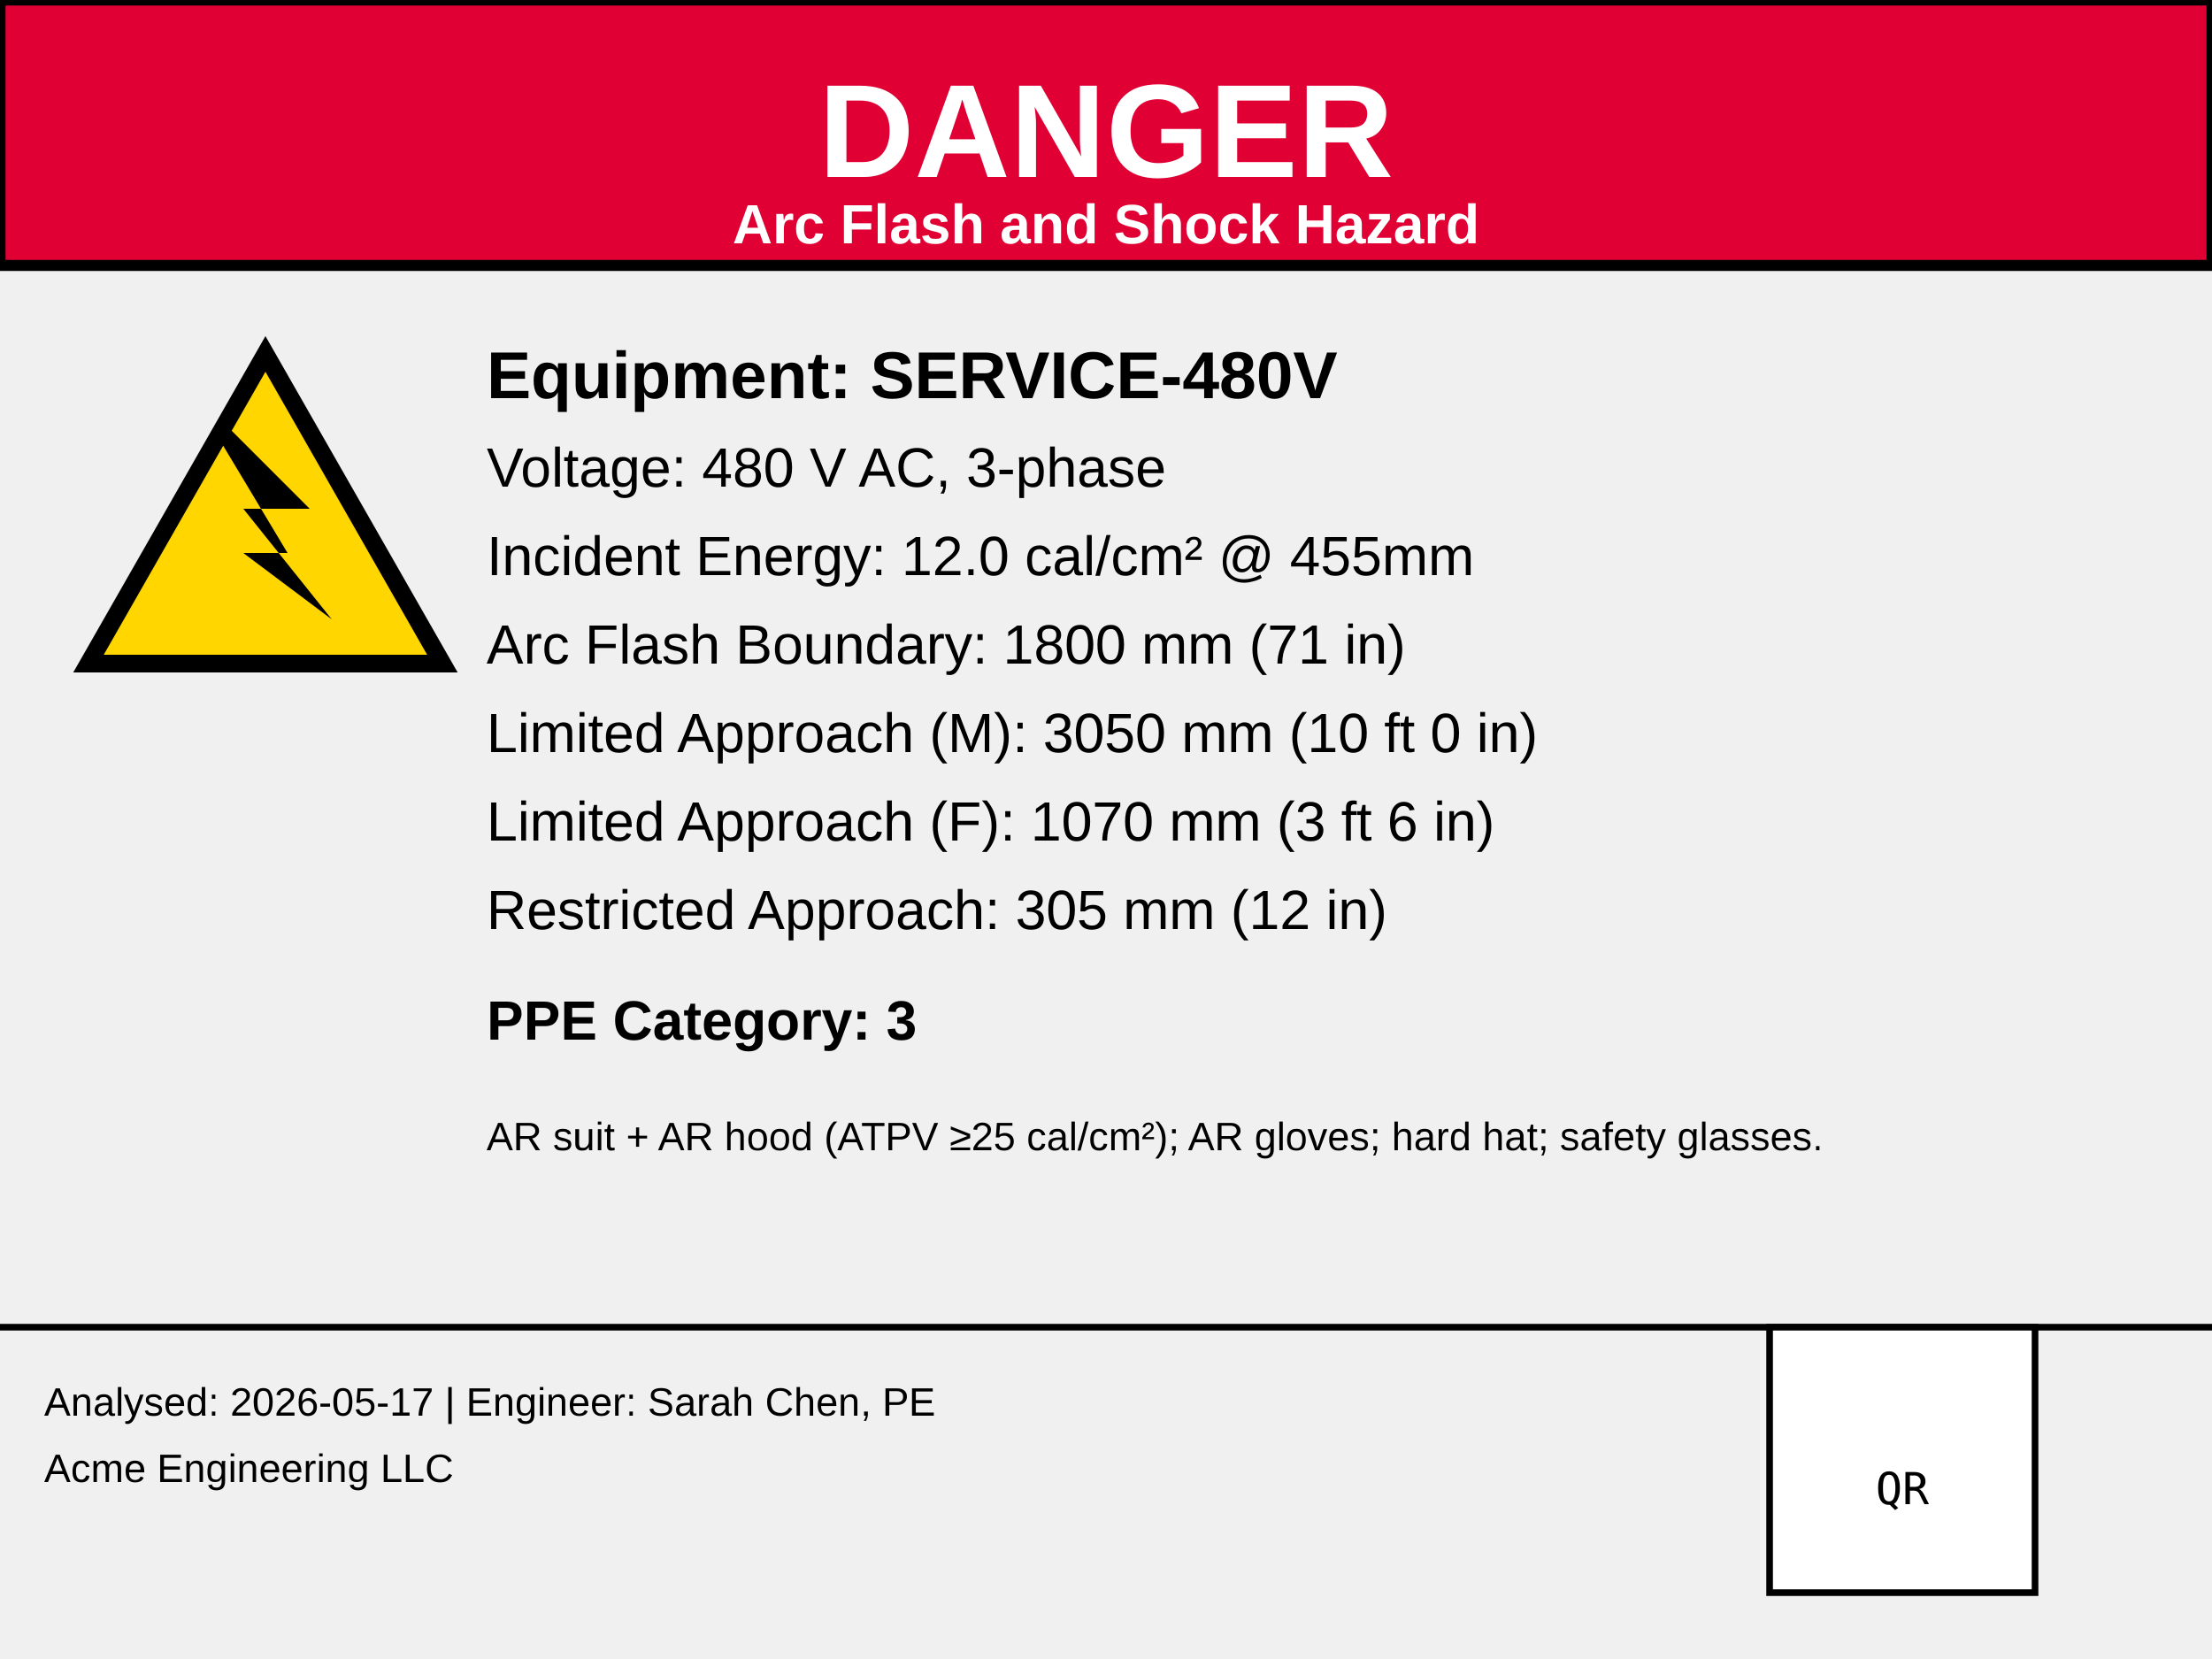
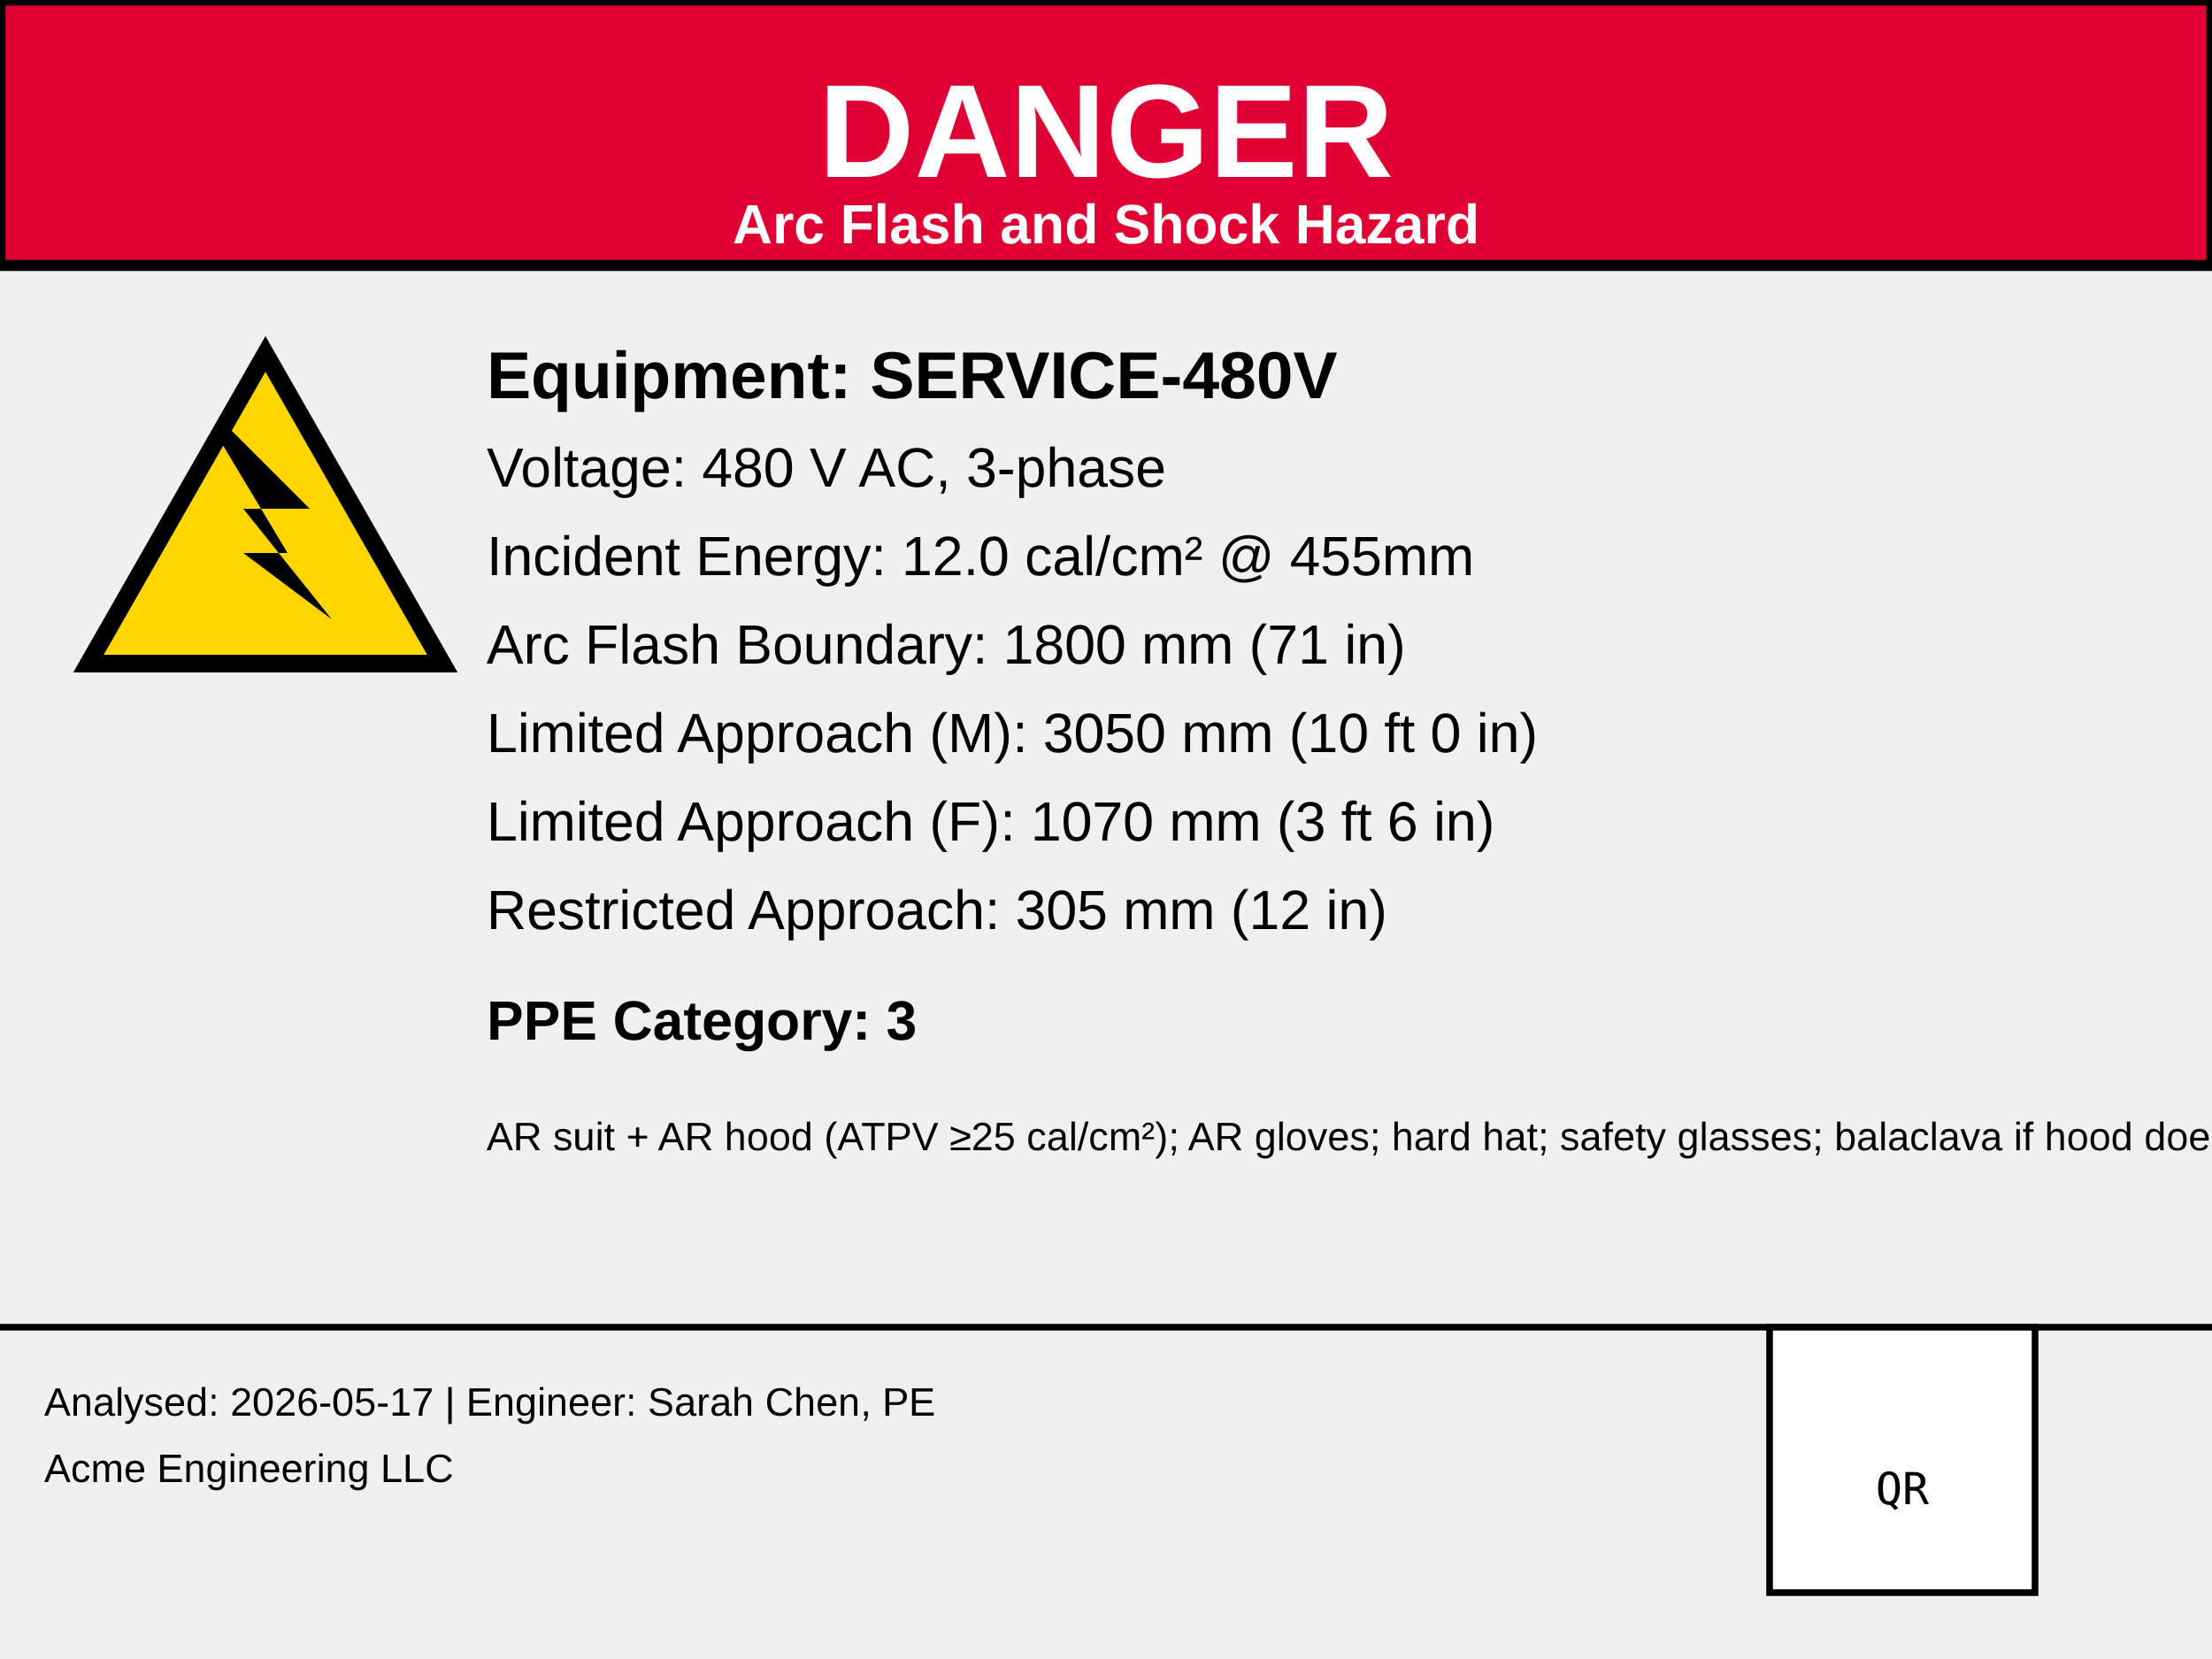
<svg xmlns="http://www.w3.org/2000/svg" width="100mm" height="75mm" viewBox="0 0 100 75">
  <rect x="0" y="0" width="100" height="12" fill="#E00034" stroke="#000000" stroke-width="0.5" />
  <text x="50" y="8" font-family="Arial" font-size="6" font-weight="bold" fill="#FFFFFF" text-anchor="middle">DANGER</text>
  <text x="50" y="11" font-family="Arial" font-size="2.5" font-weight="bold" fill="#FFFFFF" text-anchor="middle">Arc Flash and Shock Hazard</text>
  <g transform="translate(2, 14)">
    <polygon points="10,2 18,16 2,16" fill="#FFD600" stroke="#000000" stroke-width="0.8" />
    <path d="M 8 5 L 12 9 L 9 9 L 13 14 L 9 11 L 11 11 L 8 6 Z" fill="#000000" />
  </g>
  <text x="22" y="18" font-family="Arial" font-size="3" font-weight="bold" fill="#000000">Equipment: SERVICE-480V</text>
  <text x="22" y="22" font-family="Arial" font-size="2.5" fill="#000000">Voltage: 480 V AC, 3-phase</text>
  <text x="22" y="26" font-family="Arial" font-size="2.5" fill="#000000">Incident Energy: 12.0 cal/cm² @ 455mm</text>
  <text x="22" y="30" font-family="Arial" font-size="2.5" fill="#000000">Arc Flash Boundary: 1800 mm (71 in)</text>
  <text x="22" y="34" font-family="Arial" font-size="2.5" fill="#000000">Limited Approach (M): 3050 mm (10 ft 0 in)</text>
  <text x="22" y="38" font-family="Arial" font-size="2.5" fill="#000000">Limited Approach (F): 1070 mm (3 ft 6 in)</text>
  <text x="22" y="42" font-family="Arial" font-size="2.5" fill="#000000">Restricted Approach: 305 mm (12 in)</text>
  <text x="22" y="47" font-family="Arial" font-size="2.5" font-weight="bold" fill="#000000">PPE Category: 3</text>
-   <text x="22" y="52" font-family="Arial" font-size="1.8" fill="#000000">AR suit + AR hood (ATPV ≥25 cal/cm²); AR gloves; hard hat; safety glasses.</text>
+   <text x="22" y="52" font-family="Arial" font-size="1.8" fill="#000000">AR suit + AR hood (ATPV ≥25 cal/cm²); AR gloves; hard hat; safety glasses; balaclava if hood doesn't include face cover.</text>
  <line x1="0" y1="60" x2="100" y2="60" stroke="#000000" stroke-width="0.3" />
  <text x="2" y="64" font-family="Arial" font-size="1.8" fill="#000000">Analysed: 2026-05-17 | Engineer: Sarah Chen, PE</text>
  <text x="2" y="67" font-family="Arial" font-size="1.8" fill="#000000">Acme Engineering LLC</text>
  <g transform="translate(80, 60)">
    <rect x="0" y="0" width="12" height="12" fill="#FFFFFF" stroke="#000000" stroke-width="0.3" />
    <text x="6" y="8" font-family="monospace" font-size="2" fill="#000000" text-anchor="middle">QR</text>
  </g>
</svg>
